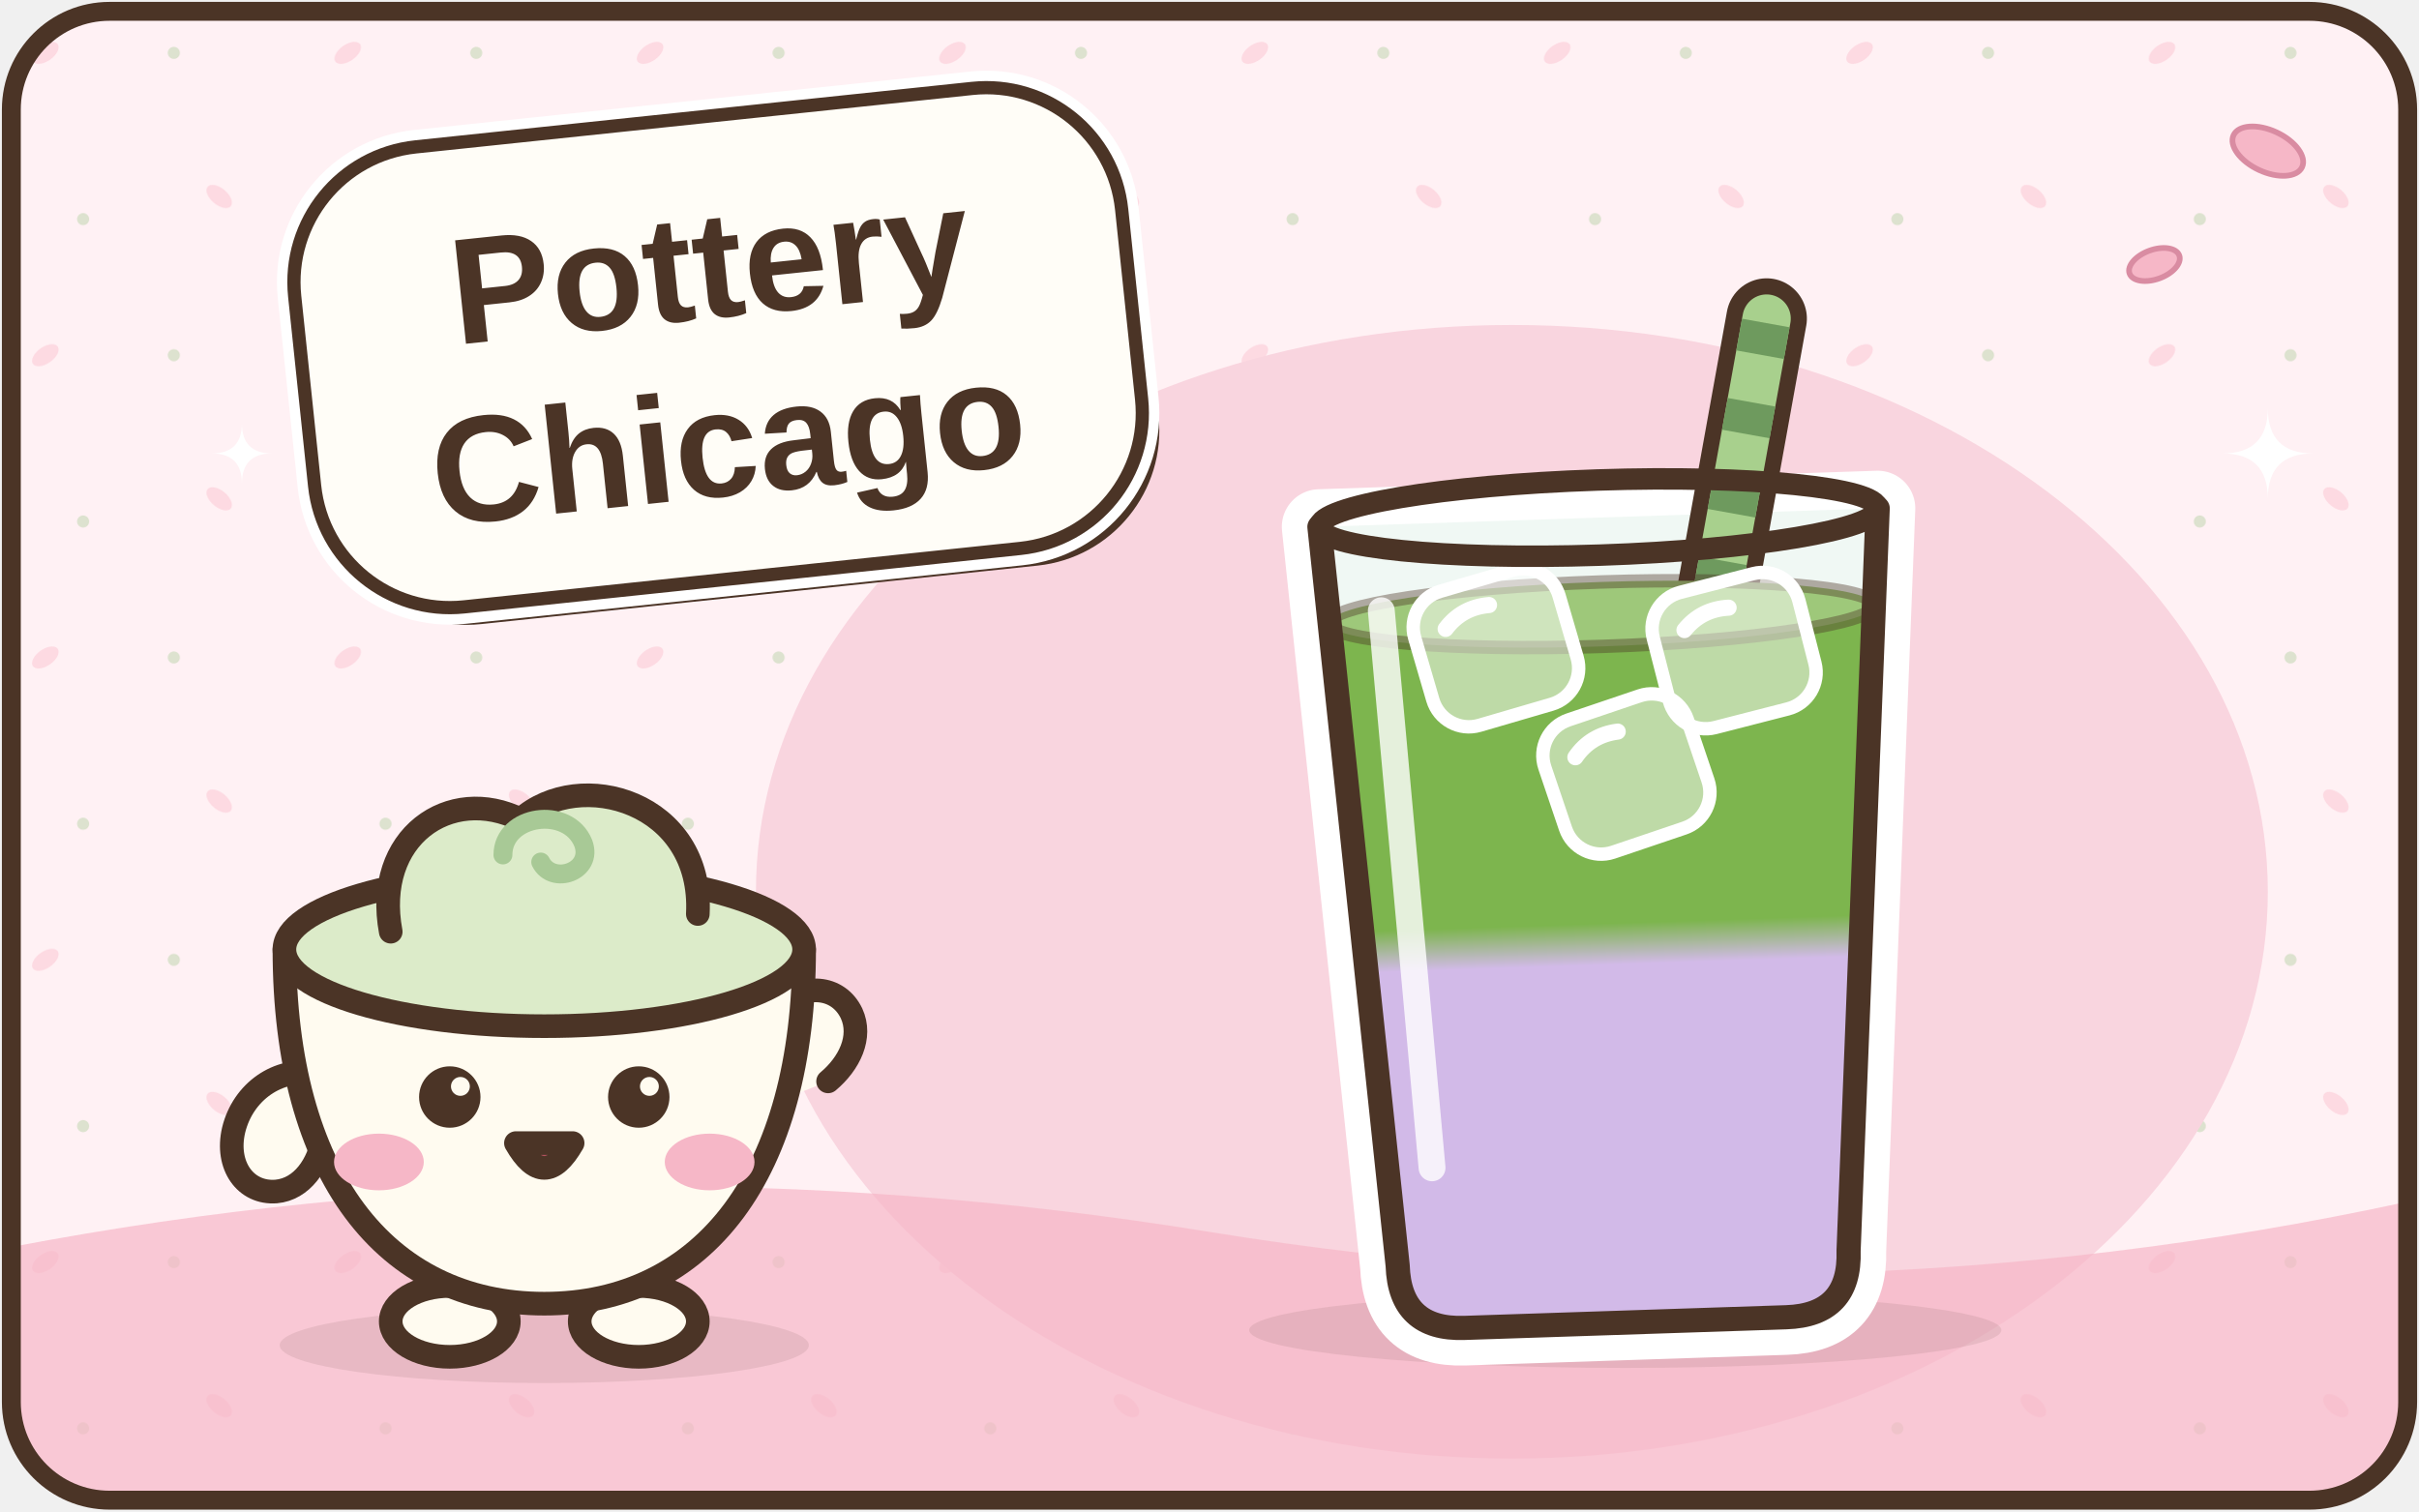
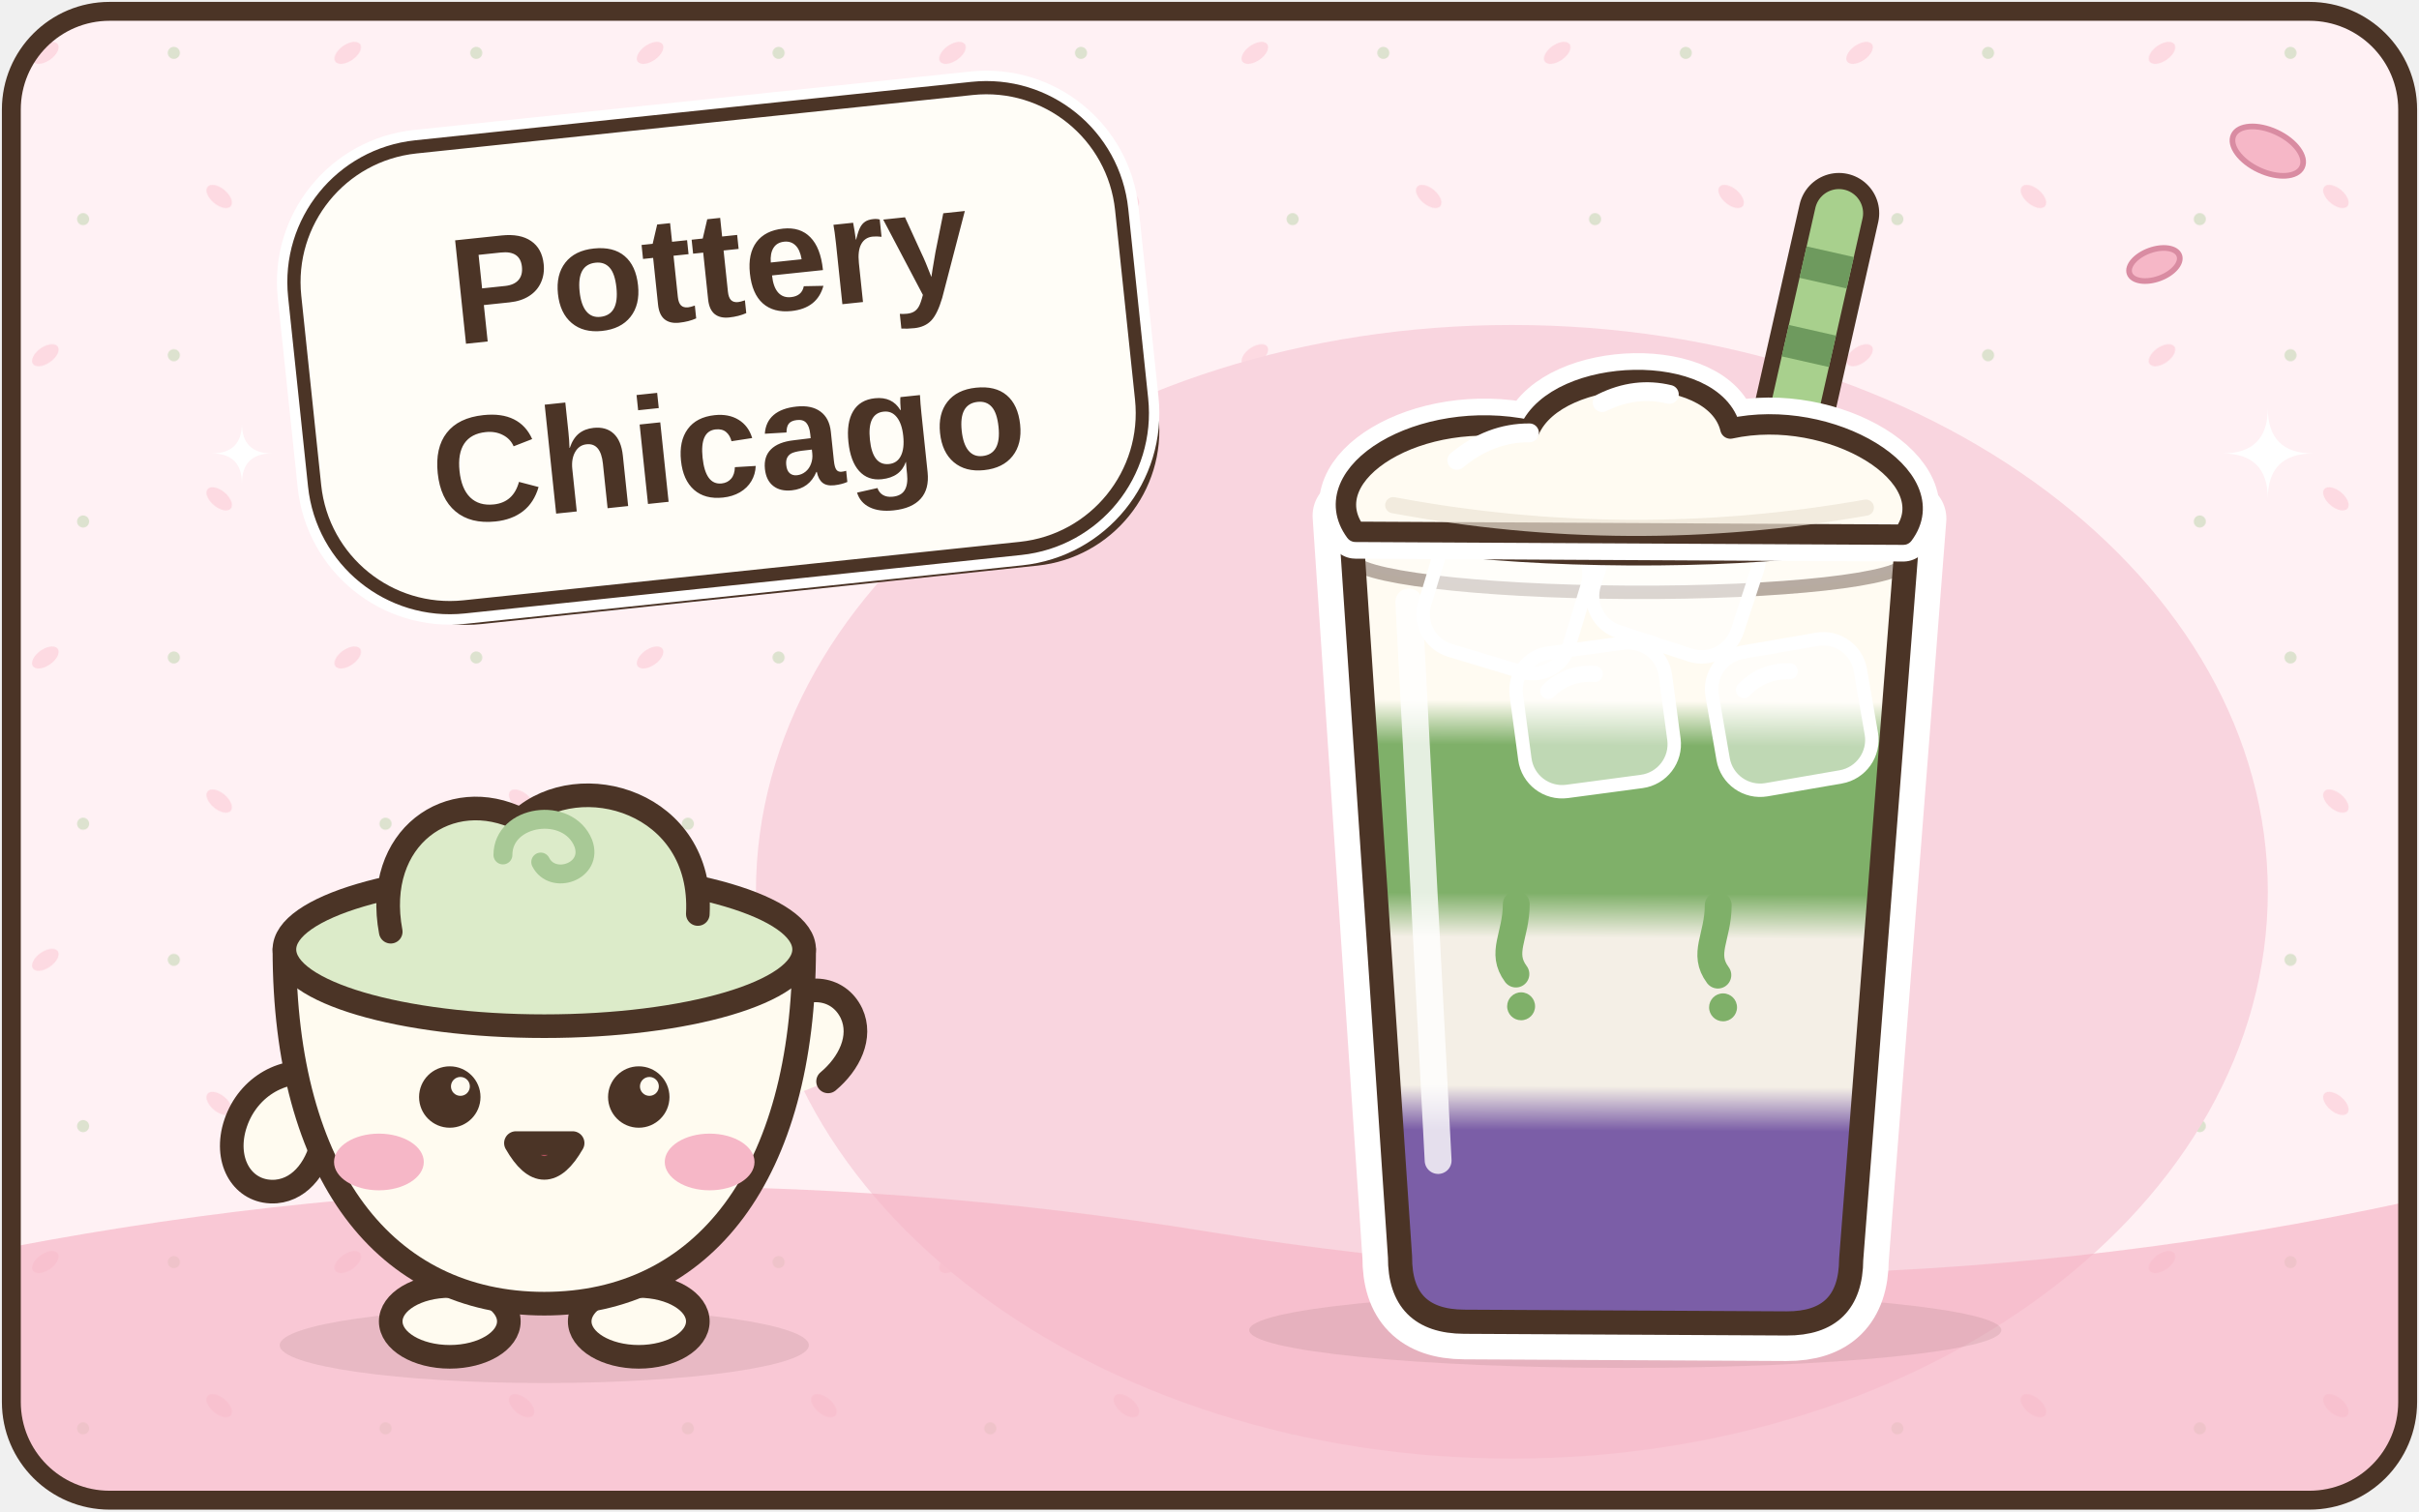
<svg xmlns="http://www.w3.org/2000/svg" viewBox="0 0 640 400" width="640" height="400" class="art-event" role="img" aria-label="Pottery Chicago" font-family="'M PLUS Rounded 1c', ui-rounded, 'Hiragino Maru Gothic ProN', 'Arial Rounded MT Bold', Nunito, Arial, sans-serif">
  <defs>
    <pattern id="e55xm7mp" width="80" height="80" patternUnits="userSpaceOnUse">
      <g fill="#F6A3B8" fill-opacity=".3">
        <ellipse cx="12" cy="14" rx="4" ry="2.2" transform="rotate(-35 12 14)" />
        <ellipse cx="58" cy="52" rx="4" ry="2.2" transform="rotate(40 58 52)" />
      </g>
      <g fill="#8CBF7A" fill-opacity=".3">
        <circle cx="46" cy="14" r="1.6" />
        <circle cx="22" cy="58" r="1.6" />
      </g>
    </pattern>
-     <linearGradient id="e55xm7md0l" gradientUnits="userSpaceOnUse" x1="0" x2="0" y1="-132" y2="-4">
-       <stop offset="0%" stop-color="#7DB54E" />
-       <stop offset="45%" stop-color="#7DB54E" />
-       <stop offset="51%" stop-color="#D2BAE8" />
-       <stop offset="100%" stop-color="#D2BAE8" />
+     <linearGradient id="e55xm7md0l" gradientUnits="userSpaceOnUse" x1="0" x2="0" y1="-142" y2="-4">
+       <stop offset="0%" stop-color="#FFFBF2" />
+       <stop offset="19%" stop-color="#FFFBF2" />
+       <stop offset="25%" stop-color="#7FB069" />
+       <stop offset="45%" stop-color="#7FB069" />
+       <stop offset="51%" stop-color="#F4EFE6" />
+       <stop offset="71%" stop-color="#F4EFE6" />
+       <stop offset="77%" stop-color="#7B5EA7" />
+       <stop offset="100%" stop-color="#7B5EA7" />
    </linearGradient>
    <clipPath id="e55xm7md0c">
      <path d="M-52 -150L-42 -12Q-42 0 -30 0L30 0Q42 0 42 -12L52 -150Z" />
    </clipPath>
  </defs>
  <rect x="3" y="3" width="634" height="394" rx="26" fill="#FFF1F4" class="art-bg" />
  <rect x="3" y="3" width="634" height="394" rx="26" fill="url(#e55xm7mp)" />
  <ellipse cx="400" cy="236" rx="200" ry="150" fill="#F9D5DF" />
  <path d="M3 330Q160 300 320 326 T 637 318L637 371Q637 397 611 397L29 397Q3 397 3 371Z" fill="#F6B7C7" opacity="0.7" />
  <ellipse cx="430" cy="352" rx="99.5" ry="10" fill="#4B3426" opacity="0.1" />
-   <g transform="translate(430 350) rotate(-1.9) scale(1.421)">
+   <g transform="translate(430 350) rotate(0.3) scale(1.421)">
    <path d="M-52 -150L-42 -12Q-42 0 -30 0L30 0Q42 0 42 -12L52 -150Z" fill="#FFFFFF" stroke="#FFFFFF" stroke-width="14" stroke-linejoin="round" />
    <path d="M-52 -150L-42 -12Q-42 0 -30 0L30 0Q42 0 42 -12L52 -150Z" fill="#EEF7F3" fill-opacity="0.9" />
-     <path d="M-3.6 -18L32.5 -186" fill="none" stroke="#4B3426" stroke-width="15" stroke-linecap="round" stroke-linejoin="round" />
-     <path d="M-3.6 -18L32.5 -186" fill="none" stroke="#A8D08D" stroke-width="9" stroke-linecap="round" stroke-linejoin="round" />
-     <path d="M-3.6 -18L32.5 -186" fill="none" stroke="#6E9A5E" stroke-width="9" stroke-linecap="butt" stroke-linejoin="round" stroke-dasharray="6 9" />
+     <path d="M-3 -18L38.7 -206.8" fill="none" stroke="#4B3426" stroke-width="15" stroke-linecap="round" stroke-linejoin="round" />
+     <path d="M-3 -18L38.7 -206.8" fill="none" stroke="#A8D08D" stroke-width="9" stroke-linecap="round" stroke-linejoin="round" />
+     <path d="M-3 -18L38.7 -206.8" fill="none" stroke="#6E9A5E" stroke-width="9" stroke-linecap="butt" stroke-linejoin="round" stroke-dasharray="6 9" />
    <g clip-path="url(#e55xm7md0c)">
-       <rect x="-80" y="-132" width="160" height="132" fill="url(#e55xm7md0l)" />
-       <ellipse cx="0" cy="-132" rx="50.8" ry="6" fill="#9EC87A" stroke="#4B3426" stroke-width="2.5" stroke-opacity="0.4" />
-       <rect x="-33.9" y="-139.4" width="28" height="26" rx="7" transform="rotate(-14.4 -19.9 -126.4)" fill="#FFFFFF" fill-opacity="0.5" stroke="#FFFFFF" stroke-width="2.5" stroke-opacity="1" />
-       <path d="M-27.9 -132.4 q 4 -3 9 -2" transform="rotate(-14.4 -19.9 -126.4)" fill="none" stroke="#FFFFFF" stroke-width="3" stroke-linecap="round" stroke-linejoin="round" />
-       <rect x="-10.4" y="-115.1" width="28" height="26" rx="7" transform="rotate(-16.8 3.6 -102.1)" fill="#FFFFFF" fill-opacity="0.5" stroke="#FFFFFF" stroke-width="2.5" stroke-opacity="1" />
-       <path d="M-4.4 -108.1 q 4 -3 9 -2" transform="rotate(-16.8 3.6 -102.1)" fill="none" stroke="#FFFFFF" stroke-width="3" stroke-linecap="round" stroke-linejoin="round" />
-       <rect x="10.4" y="-137.4" width="28" height="26" rx="7" transform="rotate(-12.5 24.4 -124.4)" fill="#FFFFFF" fill-opacity="0.5" stroke="#FFFFFF" stroke-width="2.5" stroke-opacity="1" />
-       <path d="M16.4 -130.4 q 4 -3 9 -2" transform="rotate(-12.5 24.4 -124.4)" fill="none" stroke="#FFFFFF" stroke-width="3" stroke-linecap="round" stroke-linejoin="round" />
+       <rect x="-80" y="-142" width="160" height="142" fill="url(#e55xm7md0l)" />
+       <path d="M-20.7 -77.8 c 0 6 -3 9 0 13" fill="none" stroke="#7FB069" stroke-width="5" stroke-linecap="round" stroke-linejoin="round" />
+       <circle cx="-19.7" cy="-58.8" r="2.6" fill="#7FB069" />
+       <path d="M16.9 -77.8 c 0 6 -3 9 0 13" fill="none" stroke="#7FB069" stroke-width="5" stroke-linecap="round" stroke-linejoin="round" />
+       <circle cx="17.9" cy="-58.8" r="2.6" fill="#7FB069" />
+       <ellipse cx="0" cy="-142" rx="51.5" ry="6" fill="#FFFCF5" stroke="#4B3426" stroke-width="2.5" stroke-opacity="0.4" />
+       <rect x="-36.9" y="-148.5" width="28" height="26" rx="7" transform="rotate(16.5 -22.9 -135.5)" fill="#FFFFFF" fill-opacity="0.5" stroke="#FFFFFF" stroke-width="2.5" stroke-opacity="1" />
+       <path d="M-30.9 -141.5 q 4 -3 9 -2" transform="rotate(16.5 -22.9 -135.5)" fill="none" stroke="#FFFFFF" stroke-width="3" stroke-linecap="round" stroke-linejoin="round" />
+       <rect x="-20.2" y="-125.7" width="28" height="26" rx="7" transform="rotate(-7.9 -6.2 -112.7)" fill="#FFFFFF" fill-opacity="0.5" stroke="#FFFFFF" stroke-width="2.5" stroke-opacity="1" />
+       <path d="M-14.2 -118.7 q 4 -3 9 -2" transform="rotate(-7.9 -6.2 -112.7)" fill="none" stroke="#FFFFFF" stroke-width="3" stroke-linecap="round" stroke-linejoin="round" />
+       <rect x="-5.3" y="-151.9" width="28" height="26" rx="7" transform="rotate(17.8 8.7 -138.9)" fill="#FFFFFF" fill-opacity="0.5" stroke="#FFFFFF" stroke-width="2.5" stroke-opacity="1" />
+       <path d="M0.7 -144.9 q 4 -3 9 -2" transform="rotate(17.8 8.7 -138.9)" fill="none" stroke="#FFFFFF" stroke-width="3" stroke-linecap="round" stroke-linejoin="round" />
+       <rect x="16.4" y="-126.4" width="28" height="26" rx="7" transform="rotate(-10.1 30.4 -113.4)" fill="#FFFFFF" fill-opacity="0.5" stroke="#FFFFFF" stroke-width="2.5" stroke-opacity="1" />
+       <path d="M22.4 -119.4 q 4 -3 9 -2" transform="rotate(-10.1 30.4 -113.4)" fill="none" stroke="#FFFFFF" stroke-width="3" stroke-linecap="round" stroke-linejoin="round" />
    </g>
    <path d="M-35 -30L-41 -134" fill="none" stroke="#FFFFFF" stroke-width="5" stroke-linecap="round" stroke-linejoin="round" opacity="0.8" />
    <path d="M-52 -150L-42 -12Q-42 0 -30 0L30 0Q42 0 42 -12L52 -150" fill="none" stroke="#4B3426" stroke-width="4.5" stroke-linecap="round" stroke-linejoin="round" />
    <ellipse cx="0" cy="-150" rx="52" ry="7" fill="none" stroke="#4B3426" stroke-width="4" />
+     <path d="M-51 -147C-59 -157.8 -39 -170.3 -18.7 -166.1C-13.5 -178.1 15.6 -179.1 18.7 -166.6C37.4 -170.8 59 -157.8 51 -147Z" fill="#FFFFFF" stroke="#FFFFFF" stroke-width="10" stroke-linejoin="round" />
+     <path d="M-51 -147C-59 -157.8 -39 -170.3 -18.7 -166.1C-13.5 -178.1 15.6 -179.1 18.7 -166.6C37.4 -170.8 59 -157.8 51 -147Z" fill="#FFFBF2" stroke="#4B3426" stroke-width="3.8" stroke-linejoin="round" />
+     <path d="M-44 -152Q0 -144 44 -152" fill="none" stroke="#ECE4D5" stroke-width="3" stroke-linecap="round" stroke-linejoin="round" opacity="0.7" />
+     <path d="M-32.2 -160.4 q 6.2 -5.2 13.5 -5.2M-5.2 -171.3 q 6.2 -3.1 12.5 -1.6" fill="none" stroke="#FFFFFF" stroke-width="3.5" stroke-linecap="round" stroke-linejoin="round" />
  </g>
  <ellipse cx="144" cy="356" rx="70" ry="10" fill="#4B3426" opacity="0.1" />
  <g transform="translate(44 170) scale(3.125)">
    <path class="m-o m-c m-arm-l" stroke="#4B3426" stroke-width="2" stroke-linejoin="round" stroke-linecap="round" fill="#FFFBF0" d="M12.5 36.5c-3-.5-6 1.5-6.8 4.8-.7 3 1 5.4 3.6 5.2 2.2-.2 3.6-2.3 4-4.6" />
    <g transform="rotate(-120 52 38)">
      <path class="m-o m-c m-arm-r" stroke="#4B3426" stroke-width="2" stroke-linejoin="round" stroke-linecap="round" fill="#FFFBF0" d="M51.5 36.5c3-.5 6 1.5 6.8 4.8.7 3-1 5.4-3.6 5.2-2.2-.2-3.6-2.3-4-4.6" />
    </g>
    <g class="m-feet">
      <ellipse class="m-o m-c m-foot-l" stroke="#4B3426" stroke-width="2" stroke-linejoin="round" stroke-linecap="round" fill="#FFFBF0" cx="24" cy="57.5" rx="5" ry="3" />
      <ellipse class="m-o m-c m-foot-r" stroke="#4B3426" stroke-width="2" stroke-linejoin="round" stroke-linecap="round" fill="#FFFBF0" cx="40" cy="57.5" rx="5" ry="3" />
    </g>
    <path class="m-o m-c m-cup" stroke="#4B3426" stroke-width="2" stroke-linejoin="round" stroke-linecap="round" fill="#FFFBF0" d="M10 26c0 19 8.5 30 22 30s22-11 22-30z" />
    <g class="m-foamg">
      <ellipse class="m-o m-f" stroke="#4B3426" stroke-width="2" stroke-linejoin="round" stroke-linecap="round" fill="#DCEBC9" cx="32" cy="26" rx="22" ry="6.5" />
      <path class="m-o m-f" stroke="#4B3426" stroke-width="2" stroke-linejoin="round" stroke-linecap="round" fill="#DCEBC9" d="M19 24.5c-1.5-8 5-12.5 11-9.5 5-4.5 15.5-1.5 15 8" />
      <path class="m-s" fill="none" stroke="#A8C996" stroke-width="1.6" stroke-linecap="round" d="M28.5 18c0-3.4 5.5-4.2 6.8-1 .9 2.4-2.6 3.6-3.6 1.6" />
    </g>
    <g class="m-look">
      <g class="m-eyes">
        <circle class="m-ink" fill="#4B3426" cx="24" cy="38.5" r="2.6" />
        <circle class="m-ink" fill="#4B3426" cx="40" cy="38.5" r="2.6" />
        <circle class="m-hi" fill="#FFFBF0" cx="24.9" cy="37.6" r=".8" />
        <circle class="m-hi" fill="#FFFBF0" cx="40.9" cy="37.6" r=".8" />
      </g>
    </g>
    <ellipse class="m-blush" fill="#F6B7C7" cx="18" cy="44" rx="3.8" ry="2.4" />
    <ellipse class="m-blush" fill="#F6B7C7" cx="46" cy="44" rx="3.8" ry="2.4" />
    <path class="m-o m-in m-mouth" stroke="#4B3426" stroke-width="2" stroke-linejoin="round" stroke-linecap="round" fill="#B4535F" d="M29.6 42.4q2.4 4.2 4.8 0z" />
  </g>
  <ellipse cx="600" cy="40" rx="10" ry="5.5" transform="rotate(25 600 40)" fill="#F6B7C7" stroke="#D98CA2" stroke-width="1.5" />
  <ellipse cx="570" cy="70" rx="7" ry="3.9" transform="rotate(-20 570 70)" fill="#F6B7C7" stroke="#D98CA2" stroke-width="1.5" />
  <ellipse cx="250" cy="120" rx="6" ry="3.3" transform="rotate(40 250 120)" fill="#F6B7C7" stroke="#D98CA2" stroke-width="1.5" />
  <path d="M600 108Q600 120 612 120Q600 120 600 132Q600 120 588 120Q600 120 600 108Z" fill="#FFFFFF" />
  <path d="M256 51Q256 60 265 60Q256 60 256 69Q256 60 247 60Q256 60 256 51Z" fill="#FFFFFF" />
  <path d="M64 112Q64 120 72 120Q64 120 64 128Q64 120 56 120Q64 120 64 112Z" fill="#FFFFFF" />
  <g transform="rotate(-6 190 92)">
    <rect x="84" y="35.8" width="220" height="122.4" rx="36" fill="#4B3426" />
    <rect x="80" y="30.8" width="220" height="122.4" rx="36" fill="#FFFDF7" stroke="#FFFFFF" stroke-width="9" paint-order="stroke" />
    <rect x="80" y="30.8" width="220" height="122.4" rx="36" fill="none" stroke="#4B3426" stroke-width="3.5" />
    <text x="190" y="84" font-size="40" font-weight="800" text-anchor="middle" fill="#4B3426">Pottery</text>
    <text x="190" y="131.2" font-size="40" font-weight="800" text-anchor="middle" fill="#4B3426">Chicago</text>
  </g>
  <rect x="3" y="3" width="634" height="394" rx="26" fill="none" stroke="#4B3426" stroke-width="5" />
</svg>
